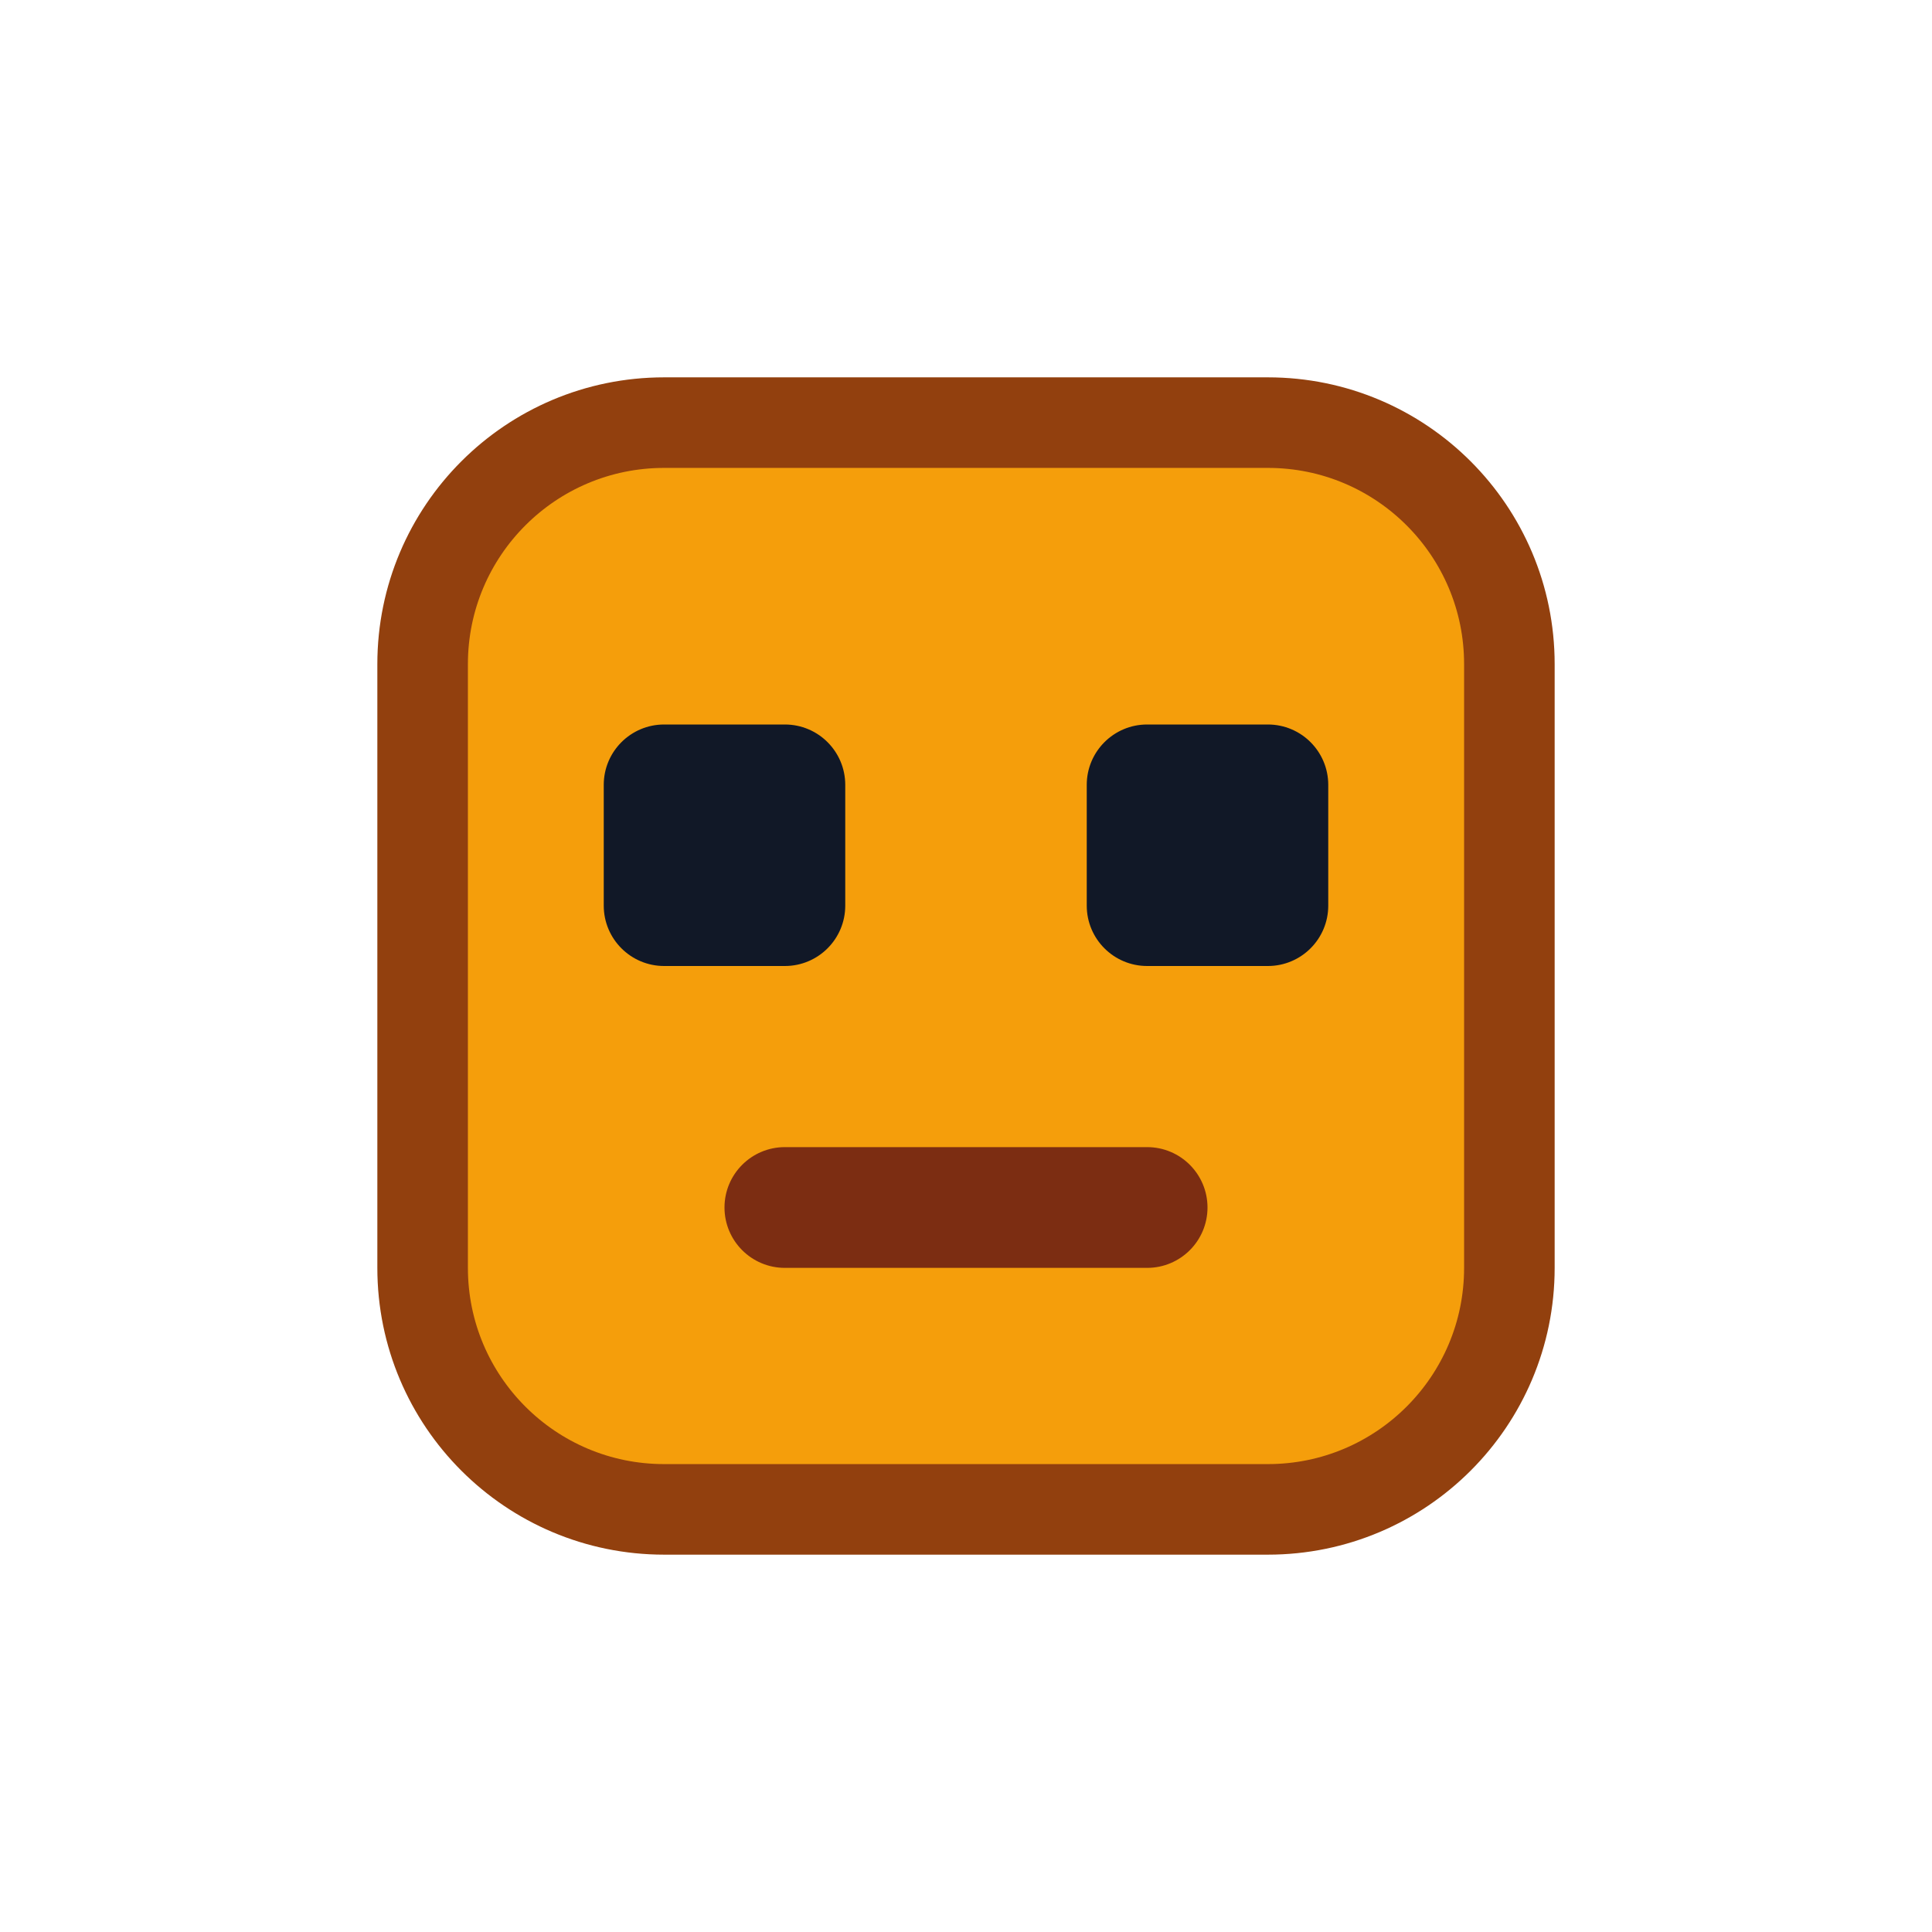
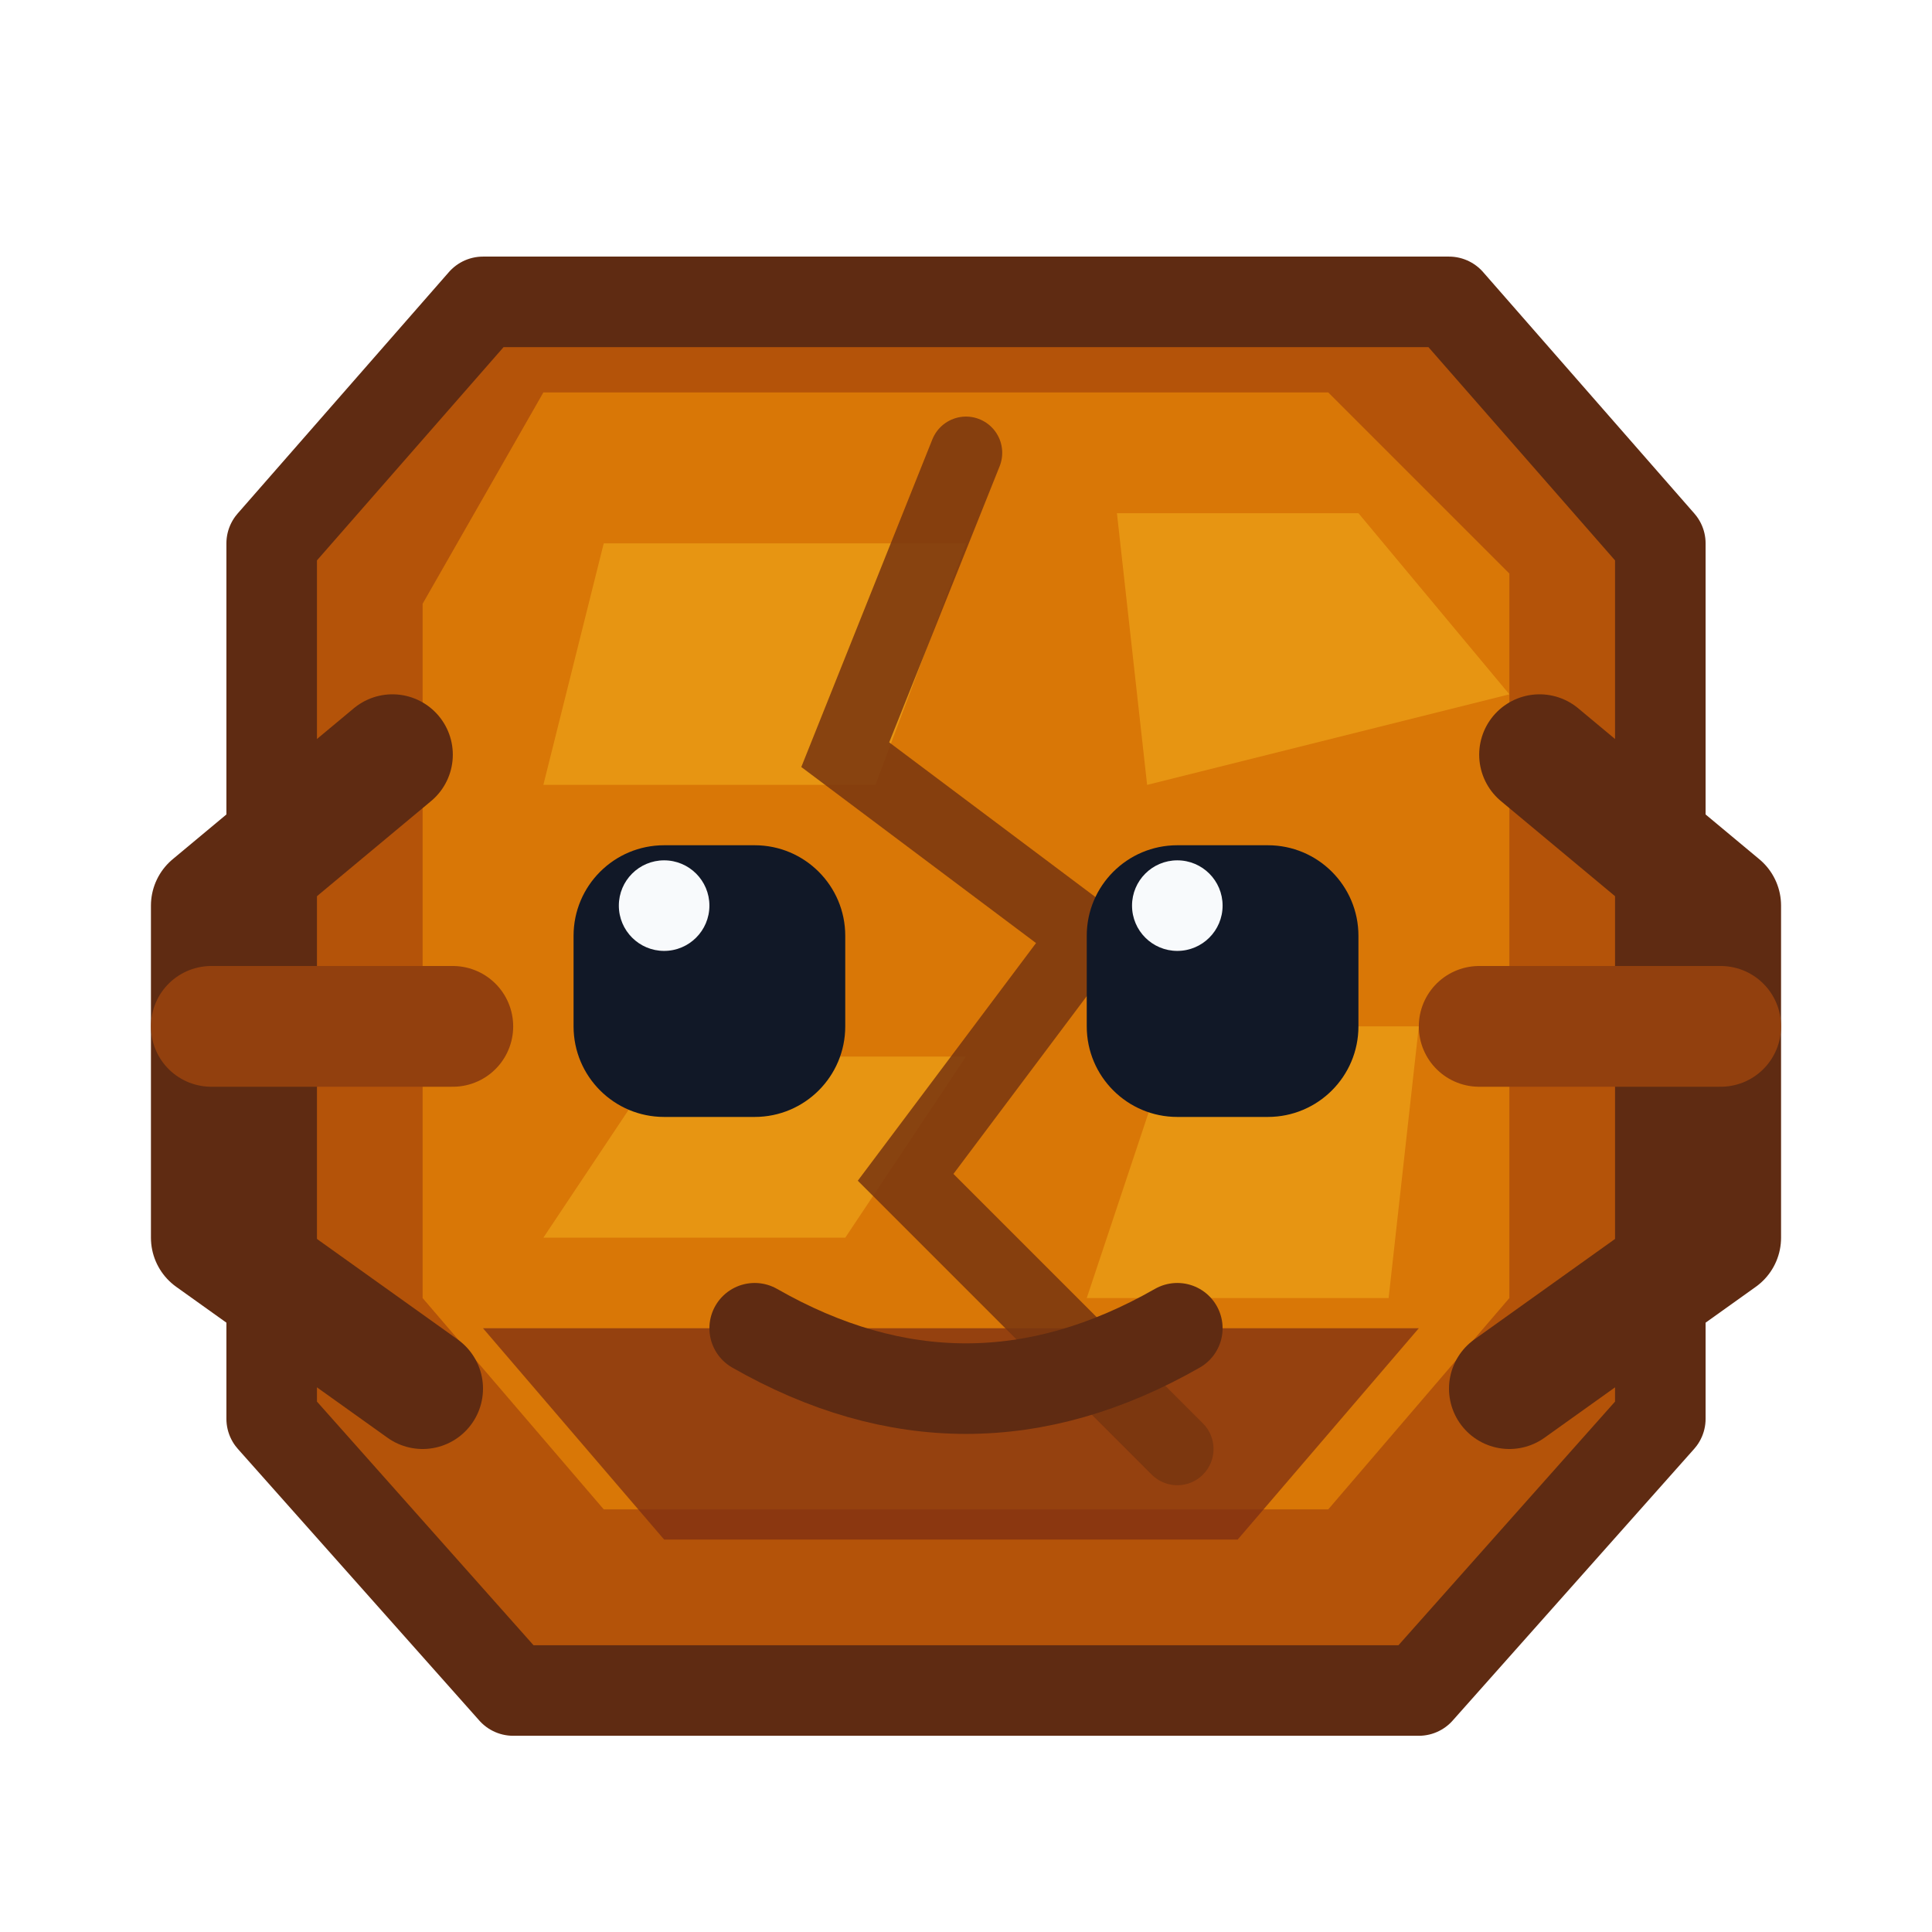
- <svg xmlns="http://www.w3.org/2000/svg" width="64" height="64" viewBox="0 0 64 64" role="img" aria-label="ゴーレム系モンスター">
-   <rect x="14" y="14" width="36" height="36" rx="8" fill="#f59e0b" stroke="#92400e" stroke-width="3" />
-   <rect x="20" y="24" width="8" height="8" rx="2" fill="#111827" />
-   <rect x="36" y="24" width="8" height="8" rx="2" fill="#111827" />
-   <rect x="24" y="38" width="16" height="4" rx="2" fill="#7c2d12" />
+ <svg xmlns="http://www.w3.org/2000/svg" width="64" height="64" viewBox="0 0 64 64" role="img" aria-label="ゴロ岩ゴーレム">
+   <path d="M16 10h32l7 8v29l-8 9H17l-8-9V18z" fill="#b45309" stroke="#5f2b12" stroke-width="3" stroke-linejoin="round" />
+   <path d="M18 13h26l6 6v24l-6 7H20l-6-7V20z" fill="#d97706" />
+   <path d="M16 44h31l-6 7H22z" fill="#7c2d12" opacity="0.72" />
+   <path d="M20 18h12l-3 8H18zM37 17h8l5 6-12 3zM22 35h10l-4 6H18zM39 34h8l-1 9H36z" fill="#fbbf24" opacity="0.42" />
+   <path d="M32 15l-4 10 8 6-6 8 9 9" stroke="#78350f" stroke-width="2.4" fill="none" stroke-linecap="round" opacity="0.85" />
+   <path d="M13 25l-6 5v11l7 5M51 25l6 5v11l-7 5" fill="none" stroke="#5f2b12" stroke-width="4" stroke-linecap="round" stroke-linejoin="round" />
+   <path d="M7 34h8M49 34h8" stroke="#92400e" stroke-width="4" stroke-linecap="round" />
+   <rect x="19" y="28" width="9" height="9" rx="3" fill="#111827" />
+   <rect x="36" y="28" width="9" height="9" rx="3" fill="#111827" />
+   <circle cx="22" cy="30" r="1.5" fill="#f8fafc" />
+   <circle cx="39" cy="30" r="1.5" fill="#f8fafc" />
+   <path d="M25 44q7 4 14 0" stroke="#5f2b12" stroke-width="3" fill="none" stroke-linecap="round" />
</svg>
